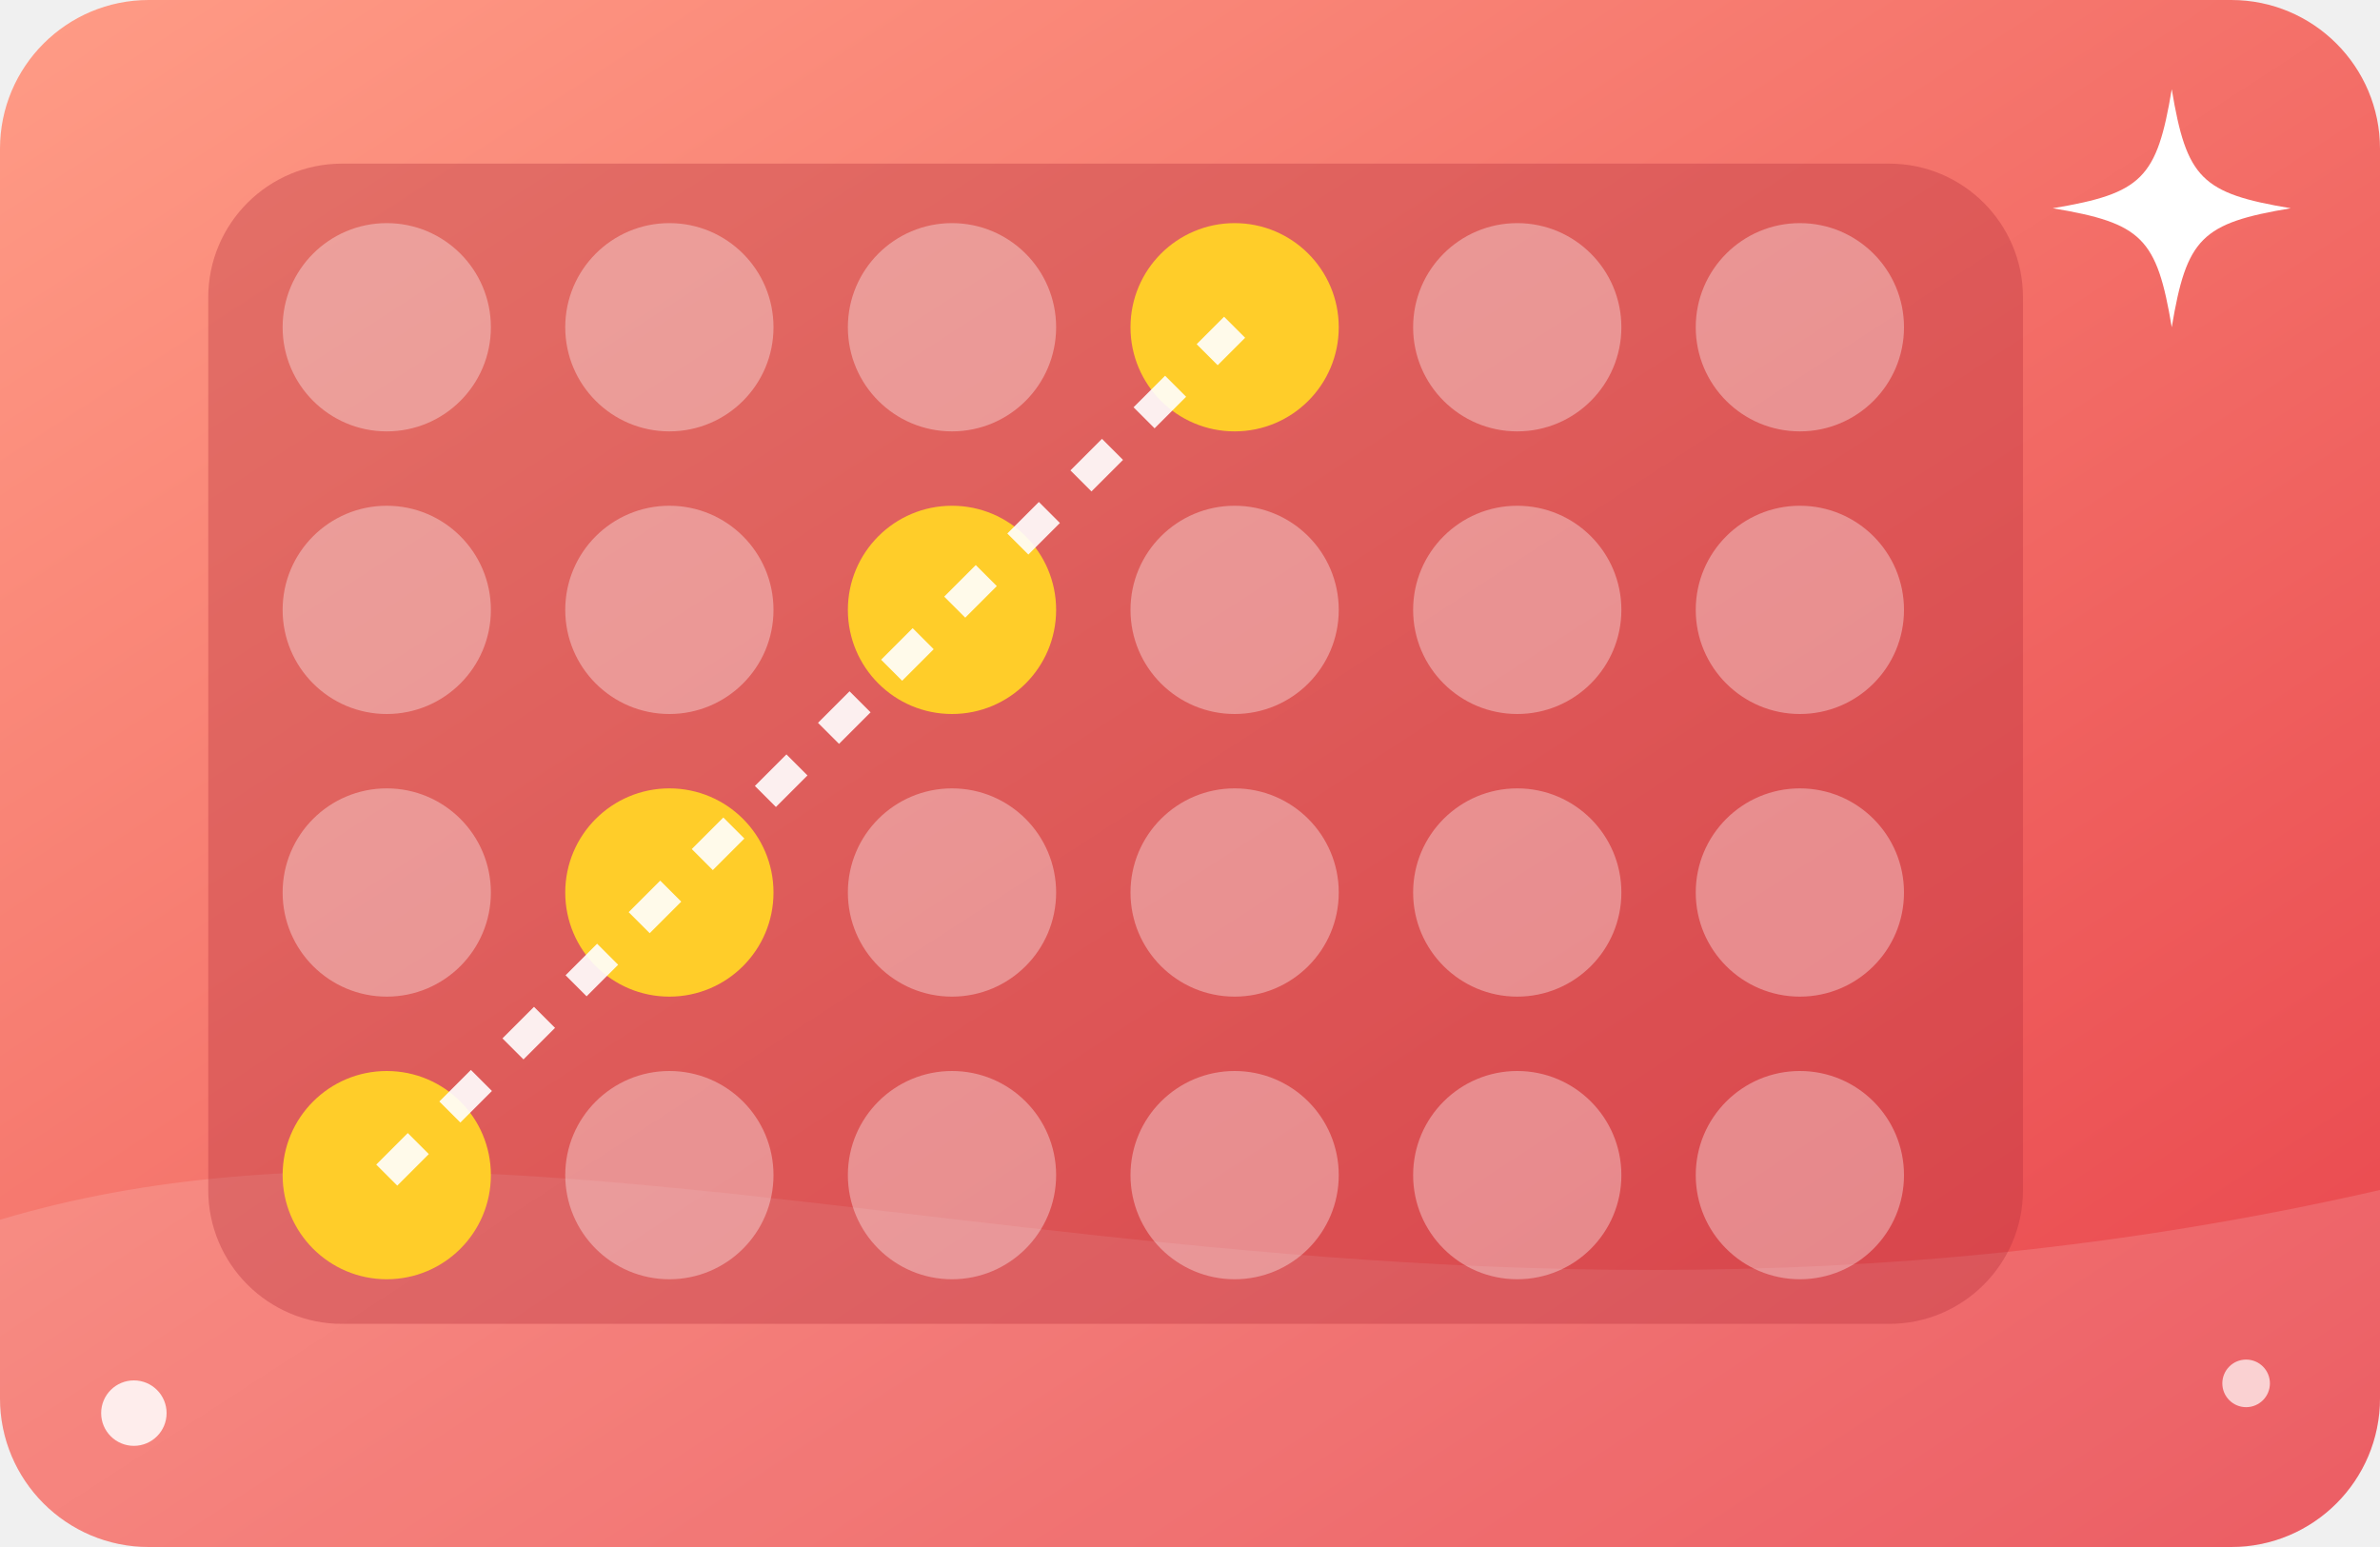
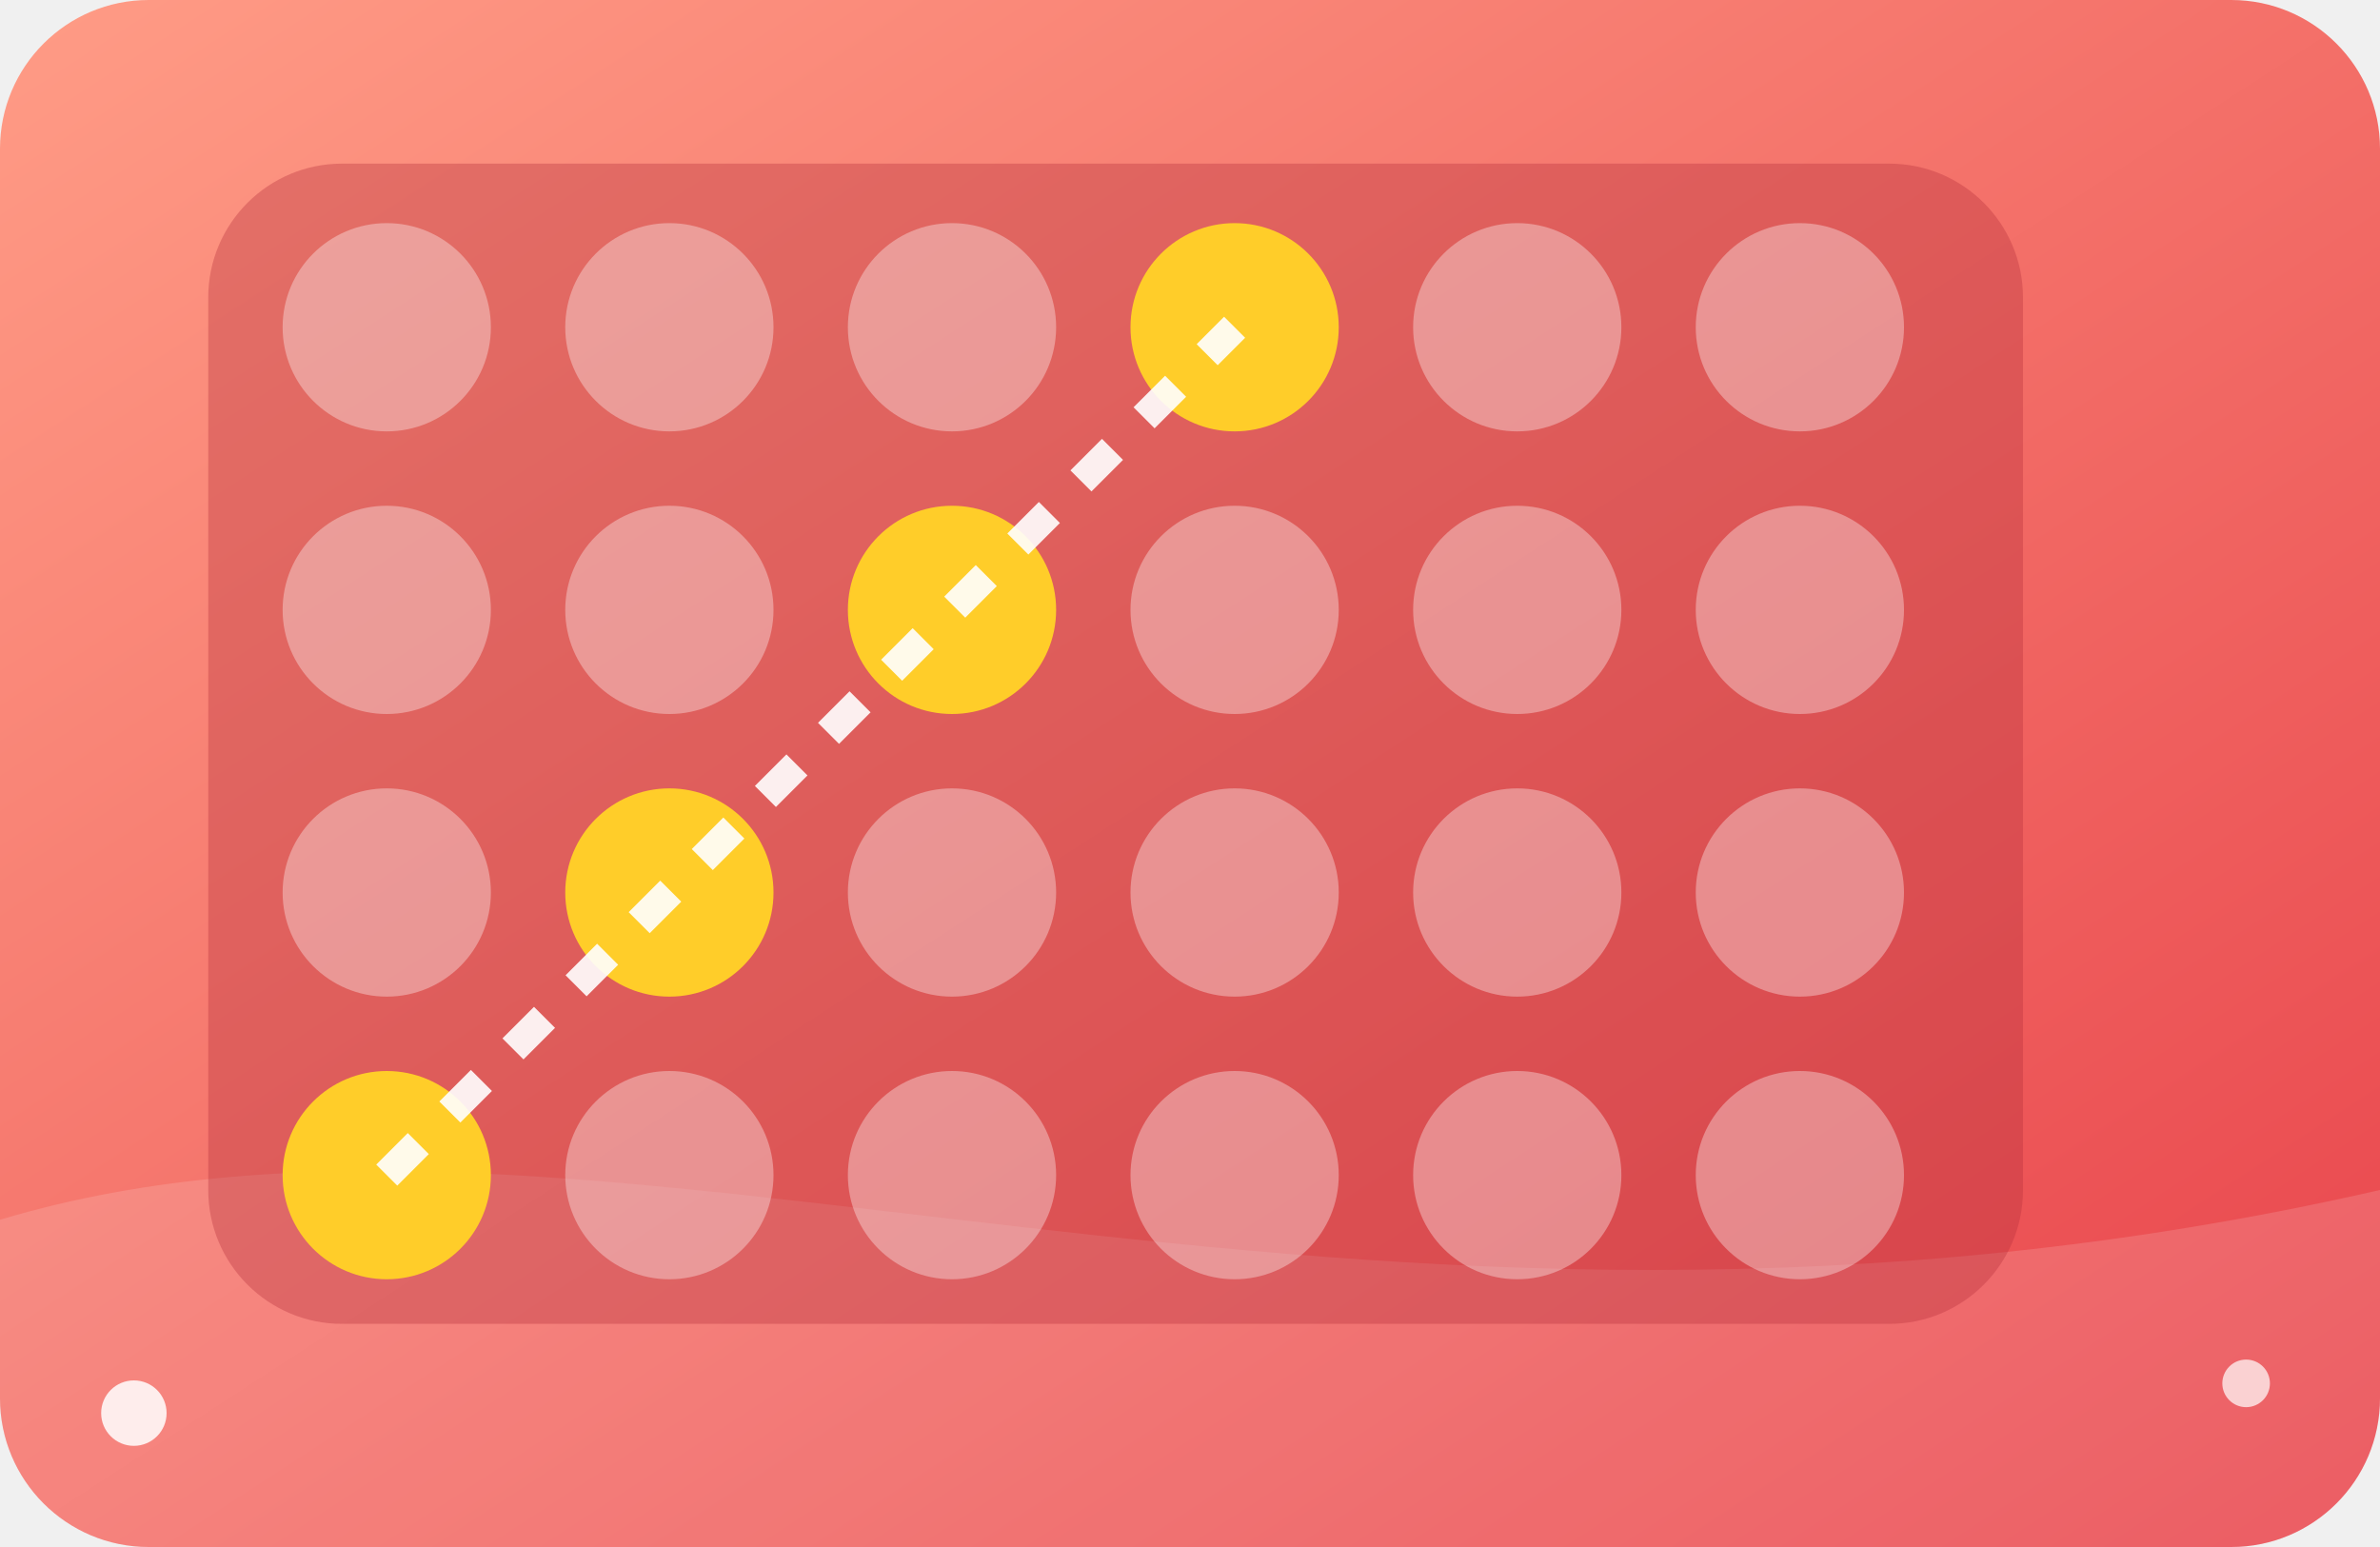
<svg xmlns="http://www.w3.org/2000/svg" viewBox="0 0 160 104" role="img" aria-label="Катары менен төрт">
  <defs>
    <linearGradient id="frg" x1="0" y1="0" x2="1" y2="1">
      <stop offset="0" stop-color="#FF9C86" />
      <stop offset="1" stop-color="#E8434B" />
    </linearGradient>
    <clipPath id="frc">
      <rect width="160" height="104" rx="10" />
    </clipPath>
  </defs>
  <g clip-path="url(#frc)">
    <rect width="160" height="104" fill="url(#frg)" />
    <path d="M0 82C40 70 90 96 160 80V104H0Z" fill="#fff" opacity=".14" />
  </g>
  <circle cx="9" cy="95" r="2.2" fill="#fff" opacity=".85" />
  <circle cx="151" cy="93" r="1.6" fill="#fff" opacity=".7" />
-   <g transform="translate(146 14)">
-     <path d="M0-8C1-2 2-1 8 0 2 1 1 2 0 8-1 2-2 1-8 0-2-1-1-2 0-8Z" fill="#fff" />
-   </g>
  <rect x="14" y="11" width="122" height="78" rx="9" fill="#B52E3A" opacity=".35" />
  <circle cx="26" cy="22" r="7" fill="#fff" opacity="0.35" />
  <circle cx="45" cy="22" r="7" fill="#fff" opacity="0.35" />
  <circle cx="64" cy="22" r="7" fill="#fff" opacity="0.35" />
  <circle cx="83" cy="22" r="7" fill="#FFCD29" opacity="1" />
  <circle cx="102" cy="22" r="7" fill="#fff" opacity="0.35" />
  <circle cx="121" cy="22" r="7" fill="#fff" opacity="0.35" />
  <circle cx="26" cy="41" r="7" fill="#fff" opacity="0.35" />
  <circle cx="45" cy="41" r="7" fill="#fff" opacity="0.35" />
  <circle cx="64" cy="41" r="7" fill="#FFCD29" opacity="1" />
  <circle cx="83" cy="41" r="7" fill="#fff" opacity="0.35" />
  <circle cx="102" cy="41" r="7" fill="#fff" opacity="0.35" />
  <circle cx="121" cy="41" r="7" fill="#fff" opacity="0.35" />
  <circle cx="26" cy="60" r="7" fill="#fff" opacity="0.35" />
  <circle cx="45" cy="60" r="7" fill="#FFCD29" opacity="1" />
  <circle cx="64" cy="60" r="7" fill="#fff" opacity="0.35" />
  <circle cx="83" cy="60" r="7" fill="#fff" opacity="0.35" />
  <circle cx="102" cy="60" r="7" fill="#fff" opacity="0.35" />
  <circle cx="121" cy="60" r="7" fill="#fff" opacity="0.35" />
  <circle cx="26" cy="79" r="7" fill="#FFCD29" opacity="1" />
  <circle cx="45" cy="79" r="7" fill="#fff" opacity="0.35" />
  <circle cx="64" cy="79" r="7" fill="#fff" opacity="0.35" />
  <circle cx="83" cy="79" r="7" fill="#fff" opacity="0.35" />
  <circle cx="102" cy="79" r="7" fill="#fff" opacity="0.35" />
  <circle cx="121" cy="79" r="7" fill="#fff" opacity="0.35" />
  <path d="M26 79L83 22" stroke="#fff" stroke-width="2" stroke-dasharray="3 3" opacity=".9" />
</svg>
